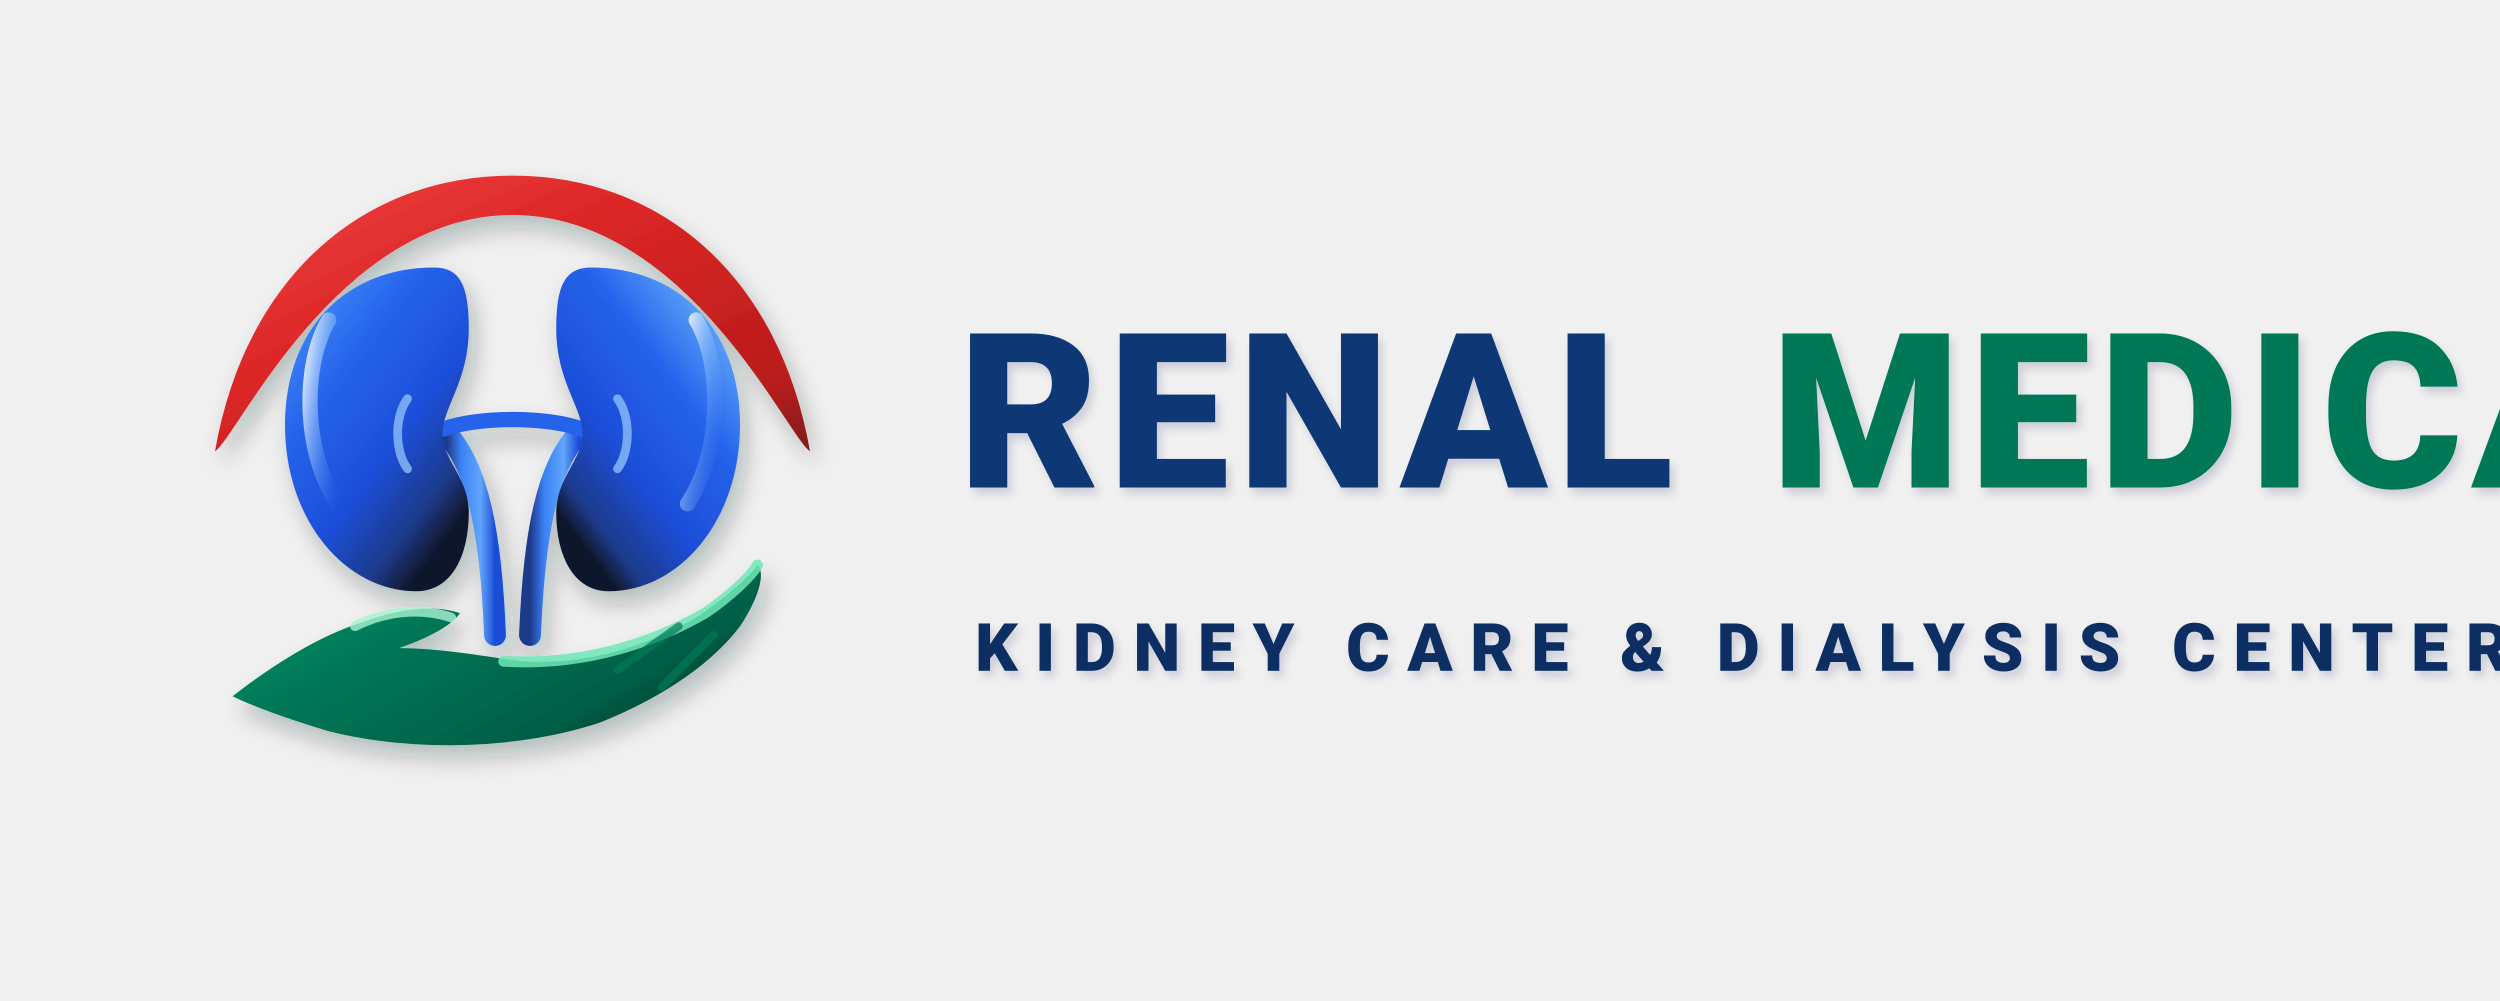
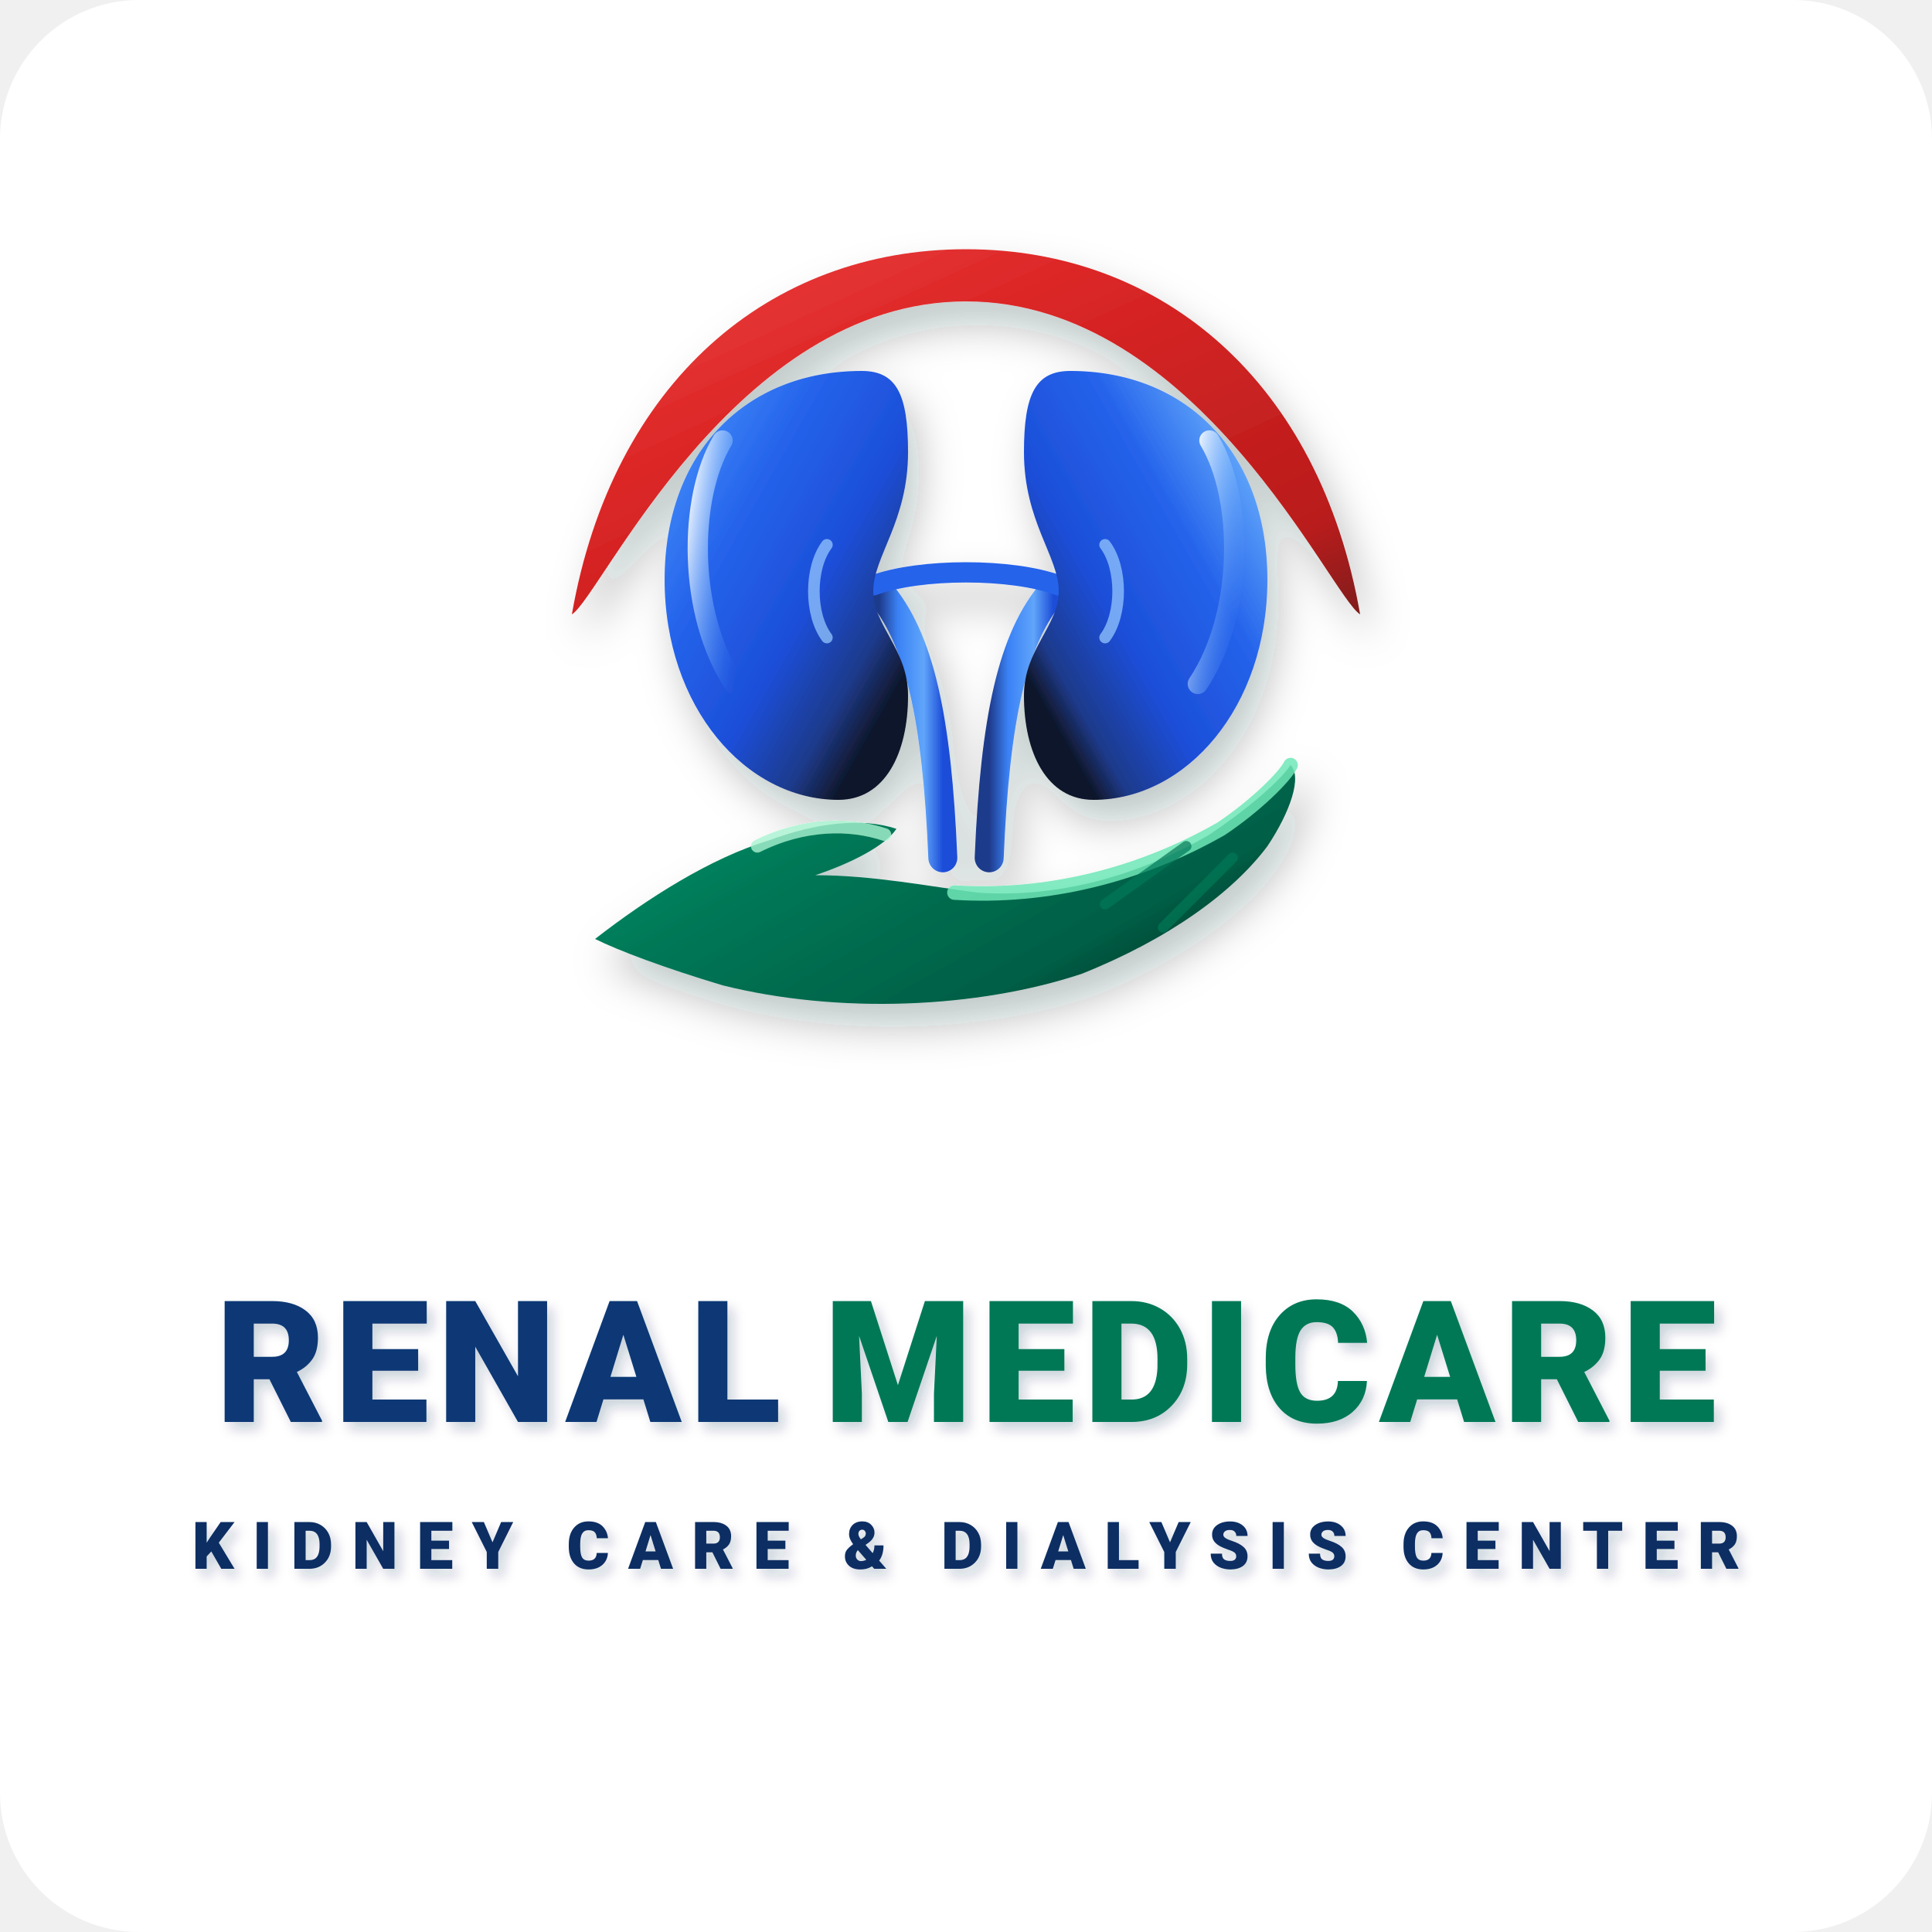
- <svg xmlns="http://www.w3.org/2000/svg" viewBox="0 0 600 240" width="100%" height="100%" fill="none">
+ <svg xmlns="http://www.w3.org/2000/svg" viewBox="0 0 500 500" width="100%" height="100%" fill="none">
  <defs>
-     <linearGradient id="logoRedArch" x1="0%" y1="0%" x2="100%" y2="100%">
+     <linearGradient id="badgeRedArch" x1="0%" y1="0%" x2="100%" y2="100%">
      <stop offset="0%" stop-color="#EF4444" />
-       <stop offset="40%" stop-color="#DC2626" />
+       <stop offset="35%" stop-color="#DC2626" />
      <stop offset="85%" stop-color="#B91C1C" />
      <stop offset="100%" stop-color="#7F1D1D" />
    </linearGradient>
-     <linearGradient id="logoKidneyL" x1="20%" y1="10%" x2="80%" y2="90%">
+     <linearGradient id="badgeKidneyL" x1="15%" y1="15%" x2="85%" y2="85%">
      <stop offset="0%" stop-color="#3B82F6" />
      <stop offset="25%" stop-color="#2563EB" />
      <stop offset="60%" stop-color="#1D4ED8" />
      <stop offset="85%" stop-color="#1E3A8A" />
      <stop offset="100%" stop-color="#0F172A" />
    </linearGradient>
-     <linearGradient id="logoKidneyR" x1="80%" y1="10%" x2="20%" y2="90%">
+     <linearGradient id="badgeKidneyR" x1="85%" y1="15%" x2="15%" y2="85%">
      <stop offset="0%" stop-color="#60A5FA" />
      <stop offset="30%" stop-color="#2563EB" />
      <stop offset="65%" stop-color="#1D4ED8" />
      <stop offset="90%" stop-color="#1E3A8A" />
      <stop offset="100%" stop-color="#0F172A" />
    </linearGradient>
-     <linearGradient id="logoUreter" x1="0%" y1="0%" x2="100%" y2="0%">
+     <linearGradient id="badgeUreter" x1="0%" y1="0%" x2="100%" y2="0%">
      <stop offset="0%" stop-color="#1E3A8A" />
      <stop offset="30%" stop-color="#3B82F6" />
      <stop offset="70%" stop-color="#60A5FA" />
      <stop offset="100%" stop-color="#1D4ED8" />
    </linearGradient>
-     <linearGradient id="logoHand" x1="0%" y1="20%" x2="100%" y2="80%">
+     <linearGradient id="badgeHand" x1="0%" y1="20%" x2="100%" y2="80%">
      <stop offset="0%" stop-color="#059669" />
      <stop offset="30%" stop-color="#047857" />
      <stop offset="75%" stop-color="#065F46" />
      <stop offset="100%" stop-color="#022C22" />
    </linearGradient>
-     <linearGradient id="logoGloss" x1="0%" y1="0%" x2="100%" y2="100%">
-       <stop offset="0%" stop-color="#FFFFFF" stop-opacity="0.85" />
-       <stop offset="50%" stop-color="#93C5FD" stop-opacity="0.4" />
+     <linearGradient id="badgeGloss" x1="0%" y1="0%" x2="100%" y2="100%">
+       <stop offset="0%" stop-color="#FFFFFF" stop-opacity="0.9" />
+       <stop offset="50%" stop-color="#93C5FD" stop-opacity="0.45" />
      <stop offset="100%" stop-color="#3B82F6" stop-opacity="0" />
    </linearGradient>
-     <filter id="logoShadow" x="-15%" y="-15%" width="130%" height="130%">
-       <feDropShadow dx="1.5" dy="3" stdDeviation="2.5" flood-color="#0F172A" flood-opacity="0.25" />
+     <filter id="badgeShadow" x="-15%" y="-15%" width="130%" height="130%">
+       <feDropShadow dx="2" dy="4" stdDeviation="3.5" flood-color="#0F172A" flood-opacity="0.25" />
    </filter>
-     <filter id="textShadow" x="-10%" y="-10%" width="120%" height="120%">
-       <feDropShadow dx="1" dy="1.5" stdDeviation="1" flood-color="#001F4D" flood-opacity="0.15" />
+     <filter id="badgeTextShadow" x="-10%" y="-10%" width="120%" height="120%">
+       <feDropShadow dx="1.5" dy="2" stdDeviation="1.5" flood-color="#001F4D" flood-opacity="0.2" />
    </filter>
  </defs>
-   <g transform="translate(18, 18) scale(1.05)" filter="url(#logoShadow)">
-     <path d="M 32 86 C 39 46 66 23 100 23 C 134 23 161 46 168 86 C 163 83 140 32 100 32 C 60 32 37 83 32 86 Z" fill="url(#logoRedArch)" />
-     <path d="M 85 82 C 92 90 95 104 96 128" stroke="url(#logoUreter)" stroke-width="5" stroke-linecap="round" />
-     <path d="M 115 82 C 108 90 105 104 104 128" stroke="url(#logoUreter)" stroke-width="5" stroke-linecap="round" />
+   <rect width="500" height="500" rx="36" fill="#FFFFFF" />
+   <g transform="translate(100, 30) scale(1.5)" filter="url(#badgeShadow)">
+     <path d="M 32 86 C 39 46 66 23 100 23 C 134 23 161 46 168 86 C 163 83 140 32 100 32 C 60 32 37 83 32 86 Z" fill="url(#badgeRedArch)" />
+     <path d="M 85 82 C 92 90 95 104 96 128" stroke="url(#badgeUreter)" stroke-width="5" stroke-linecap="round" />
+     <path d="M 115 82 C 108 90 105 104 104 128" stroke="url(#badgeUreter)" stroke-width="5" stroke-linecap="round" />
    <path d="M 84 81 C 92 78 108 78 116 81" stroke="#2563EB" stroke-width="3.5" stroke-linecap="round" />
    <g>
-       <path d="M 82 44 C 62 44 48 58 48 80 C 48 102 62 118 78 118 C 86 118 90 110 90 100 C 90 92 84 88 84 82 C 84 76 90 70 90 58 C 90 48 88 44 82 44 Z" fill="url(#logoKidneyL)" />
-       <path d="M 58 56 C 52 66 52 86 60 98" stroke="url(#logoGloss)" stroke-width="3.5" stroke-linecap="round" />
+       <path d="M 82 44 C 62 44 48 58 48 80 C 48 102 62 118 78 118 C 86 118 90 110 90 100 C 90 92 84 88 84 82 C 84 76 90 70 90 58 C 90 48 88 44 82 44 Z" fill="url(#badgeKidneyL)" />
+       <path d="M 58 56 C 52 66 52 86 60 98" stroke="url(#badgeGloss)" stroke-width="3.5" stroke-linecap="round" />
      <path d="M 76 74 C 73 78 73 86 76 90" stroke="#93C5FD" stroke-width="2" stroke-linecap="round" opacity="0.75" />
    </g>
    <g>
-       <path d="M 118 44 C 138 44 152 58 152 80 C 152 102 138 118 122 118 C 114 118 110 110 110 100 C 110 92 116 88 116 82 C 116 76 110 70 110 58 C 110 48 112 44 118 44 Z" fill="url(#logoKidneyR)" />
-       <path d="M 142 56 C 148 66 148 86 140 98" stroke="url(#logoGloss)" stroke-width="3.5" stroke-linecap="round" />
+       <path d="M 118 44 C 138 44 152 58 152 80 C 152 102 138 118 122 118 C 114 118 110 110 110 100 C 110 92 116 88 116 82 C 116 76 110 70 110 58 C 110 48 112 44 118 44 Z" fill="url(#badgeKidneyR)" />
+       <path d="M 142 56 C 148 66 148 86 140 98" stroke="url(#badgeGloss)" stroke-width="3.5" stroke-linecap="round" />
      <path d="M 124 74 C 127 78 127 86 124 90" stroke="#93C5FD" stroke-width="2" stroke-linecap="round" opacity="0.75" />
    </g>
    <g>
-       <path d="M 36 142 C 45 135 56 128 66 125 C 74 122 82 121 88 123 C 86 126 80 129 74 131 C 84 131 94 133 102 134 C 116 135 130 131 142 124 C 148 120 154 115 156 112 C 158 114 156 120 152 126 C 146 134 135 142 120 148 C 102 154 78 155 58 150 C 48 147 40 144 36 142 Z" fill="url(#logoHand)" />
+       <path d="M 36 142 C 45 135 56 128 66 125 C 74 122 82 121 88 123 C 86 126 80 129 74 131 C 84 131 94 133 102 134 C 116 135 130 131 142 124 C 148 120 154 115 156 112 C 158 114 156 120 152 126 C 146 134 135 142 120 148 C 102 154 78 155 58 150 C 48 147 40 144 36 142 Z" fill="url(#badgeHand)" />
      <path d="M 98 134 C 114 135 130 131 144 123 C 150 119 155 114 156 112" stroke="#6EE7B7" stroke-width="2.5" stroke-linecap="round" opacity="0.85" />
      <path d="M 64 126 C 72 122 80 122 86 124" stroke="#A7F3D0" stroke-width="2.2" stroke-linecap="round" opacity="0.8" />
      <path d="M 124 136 L 138 126" stroke="#047857" stroke-width="1.8" stroke-linecap="round" opacity="0.7" />
      <path d="M 134 140 L 146 128" stroke="#047857" stroke-width="1.8" stroke-linecap="round" opacity="0.7" />
    </g>
  </g>
-   <g transform="translate(230, 25)" filter="url(#textShadow)">
-     <text x="0" y="92" font-family="system-ui, -apple-system, BlinkMacSystemFont, 'Segoe UI', Roboto, 'Montserrat', sans-serif" font-weight="900" font-size="52" fill="#0F3875" letter-spacing="2">RENAL</text>
-     <text x="195" y="92" font-family="system-ui, -apple-system, BlinkMacSystemFont, 'Segoe UI', Roboto, 'Montserrat', sans-serif" font-weight="900" font-size="52" fill="#047857" letter-spacing="2">MEDICARE</text>
-     <text x="4" y="136" font-family="system-ui, -apple-system, BlinkMacSystemFont, 'Segoe UI', Roboto, 'Montserrat', sans-serif" font-weight="800" font-size="16" fill="#0F2F64" letter-spacing="4.2">KIDNEY CARE &amp; DIALYSIS CENTER</text>
+   <g transform="translate(250, 368)" text-anchor="middle" filter="url(#badgeTextShadow)">
+     <text x="0" y="0" font-family="system-ui, -apple-system, BlinkMacSystemFont, 'Segoe UI', Roboto, 'Montserrat', sans-serif" font-weight="900" font-size="44" letter-spacing="2">
+       <tspan fill="#0F3875">RENAL </tspan>
+       <tspan fill="#047857">MEDICARE</tspan>
+     </text>
+     <text x="0" y="38" font-family="system-ui, -apple-system, BlinkMacSystemFont, 'Segoe UI', Roboto, 'Montserrat', sans-serif" font-weight="800" font-size="17" fill="#0F2F64" letter-spacing="4.8">KIDNEY CARE &amp; DIALYSIS CENTER</text>
  </g>
</svg>
